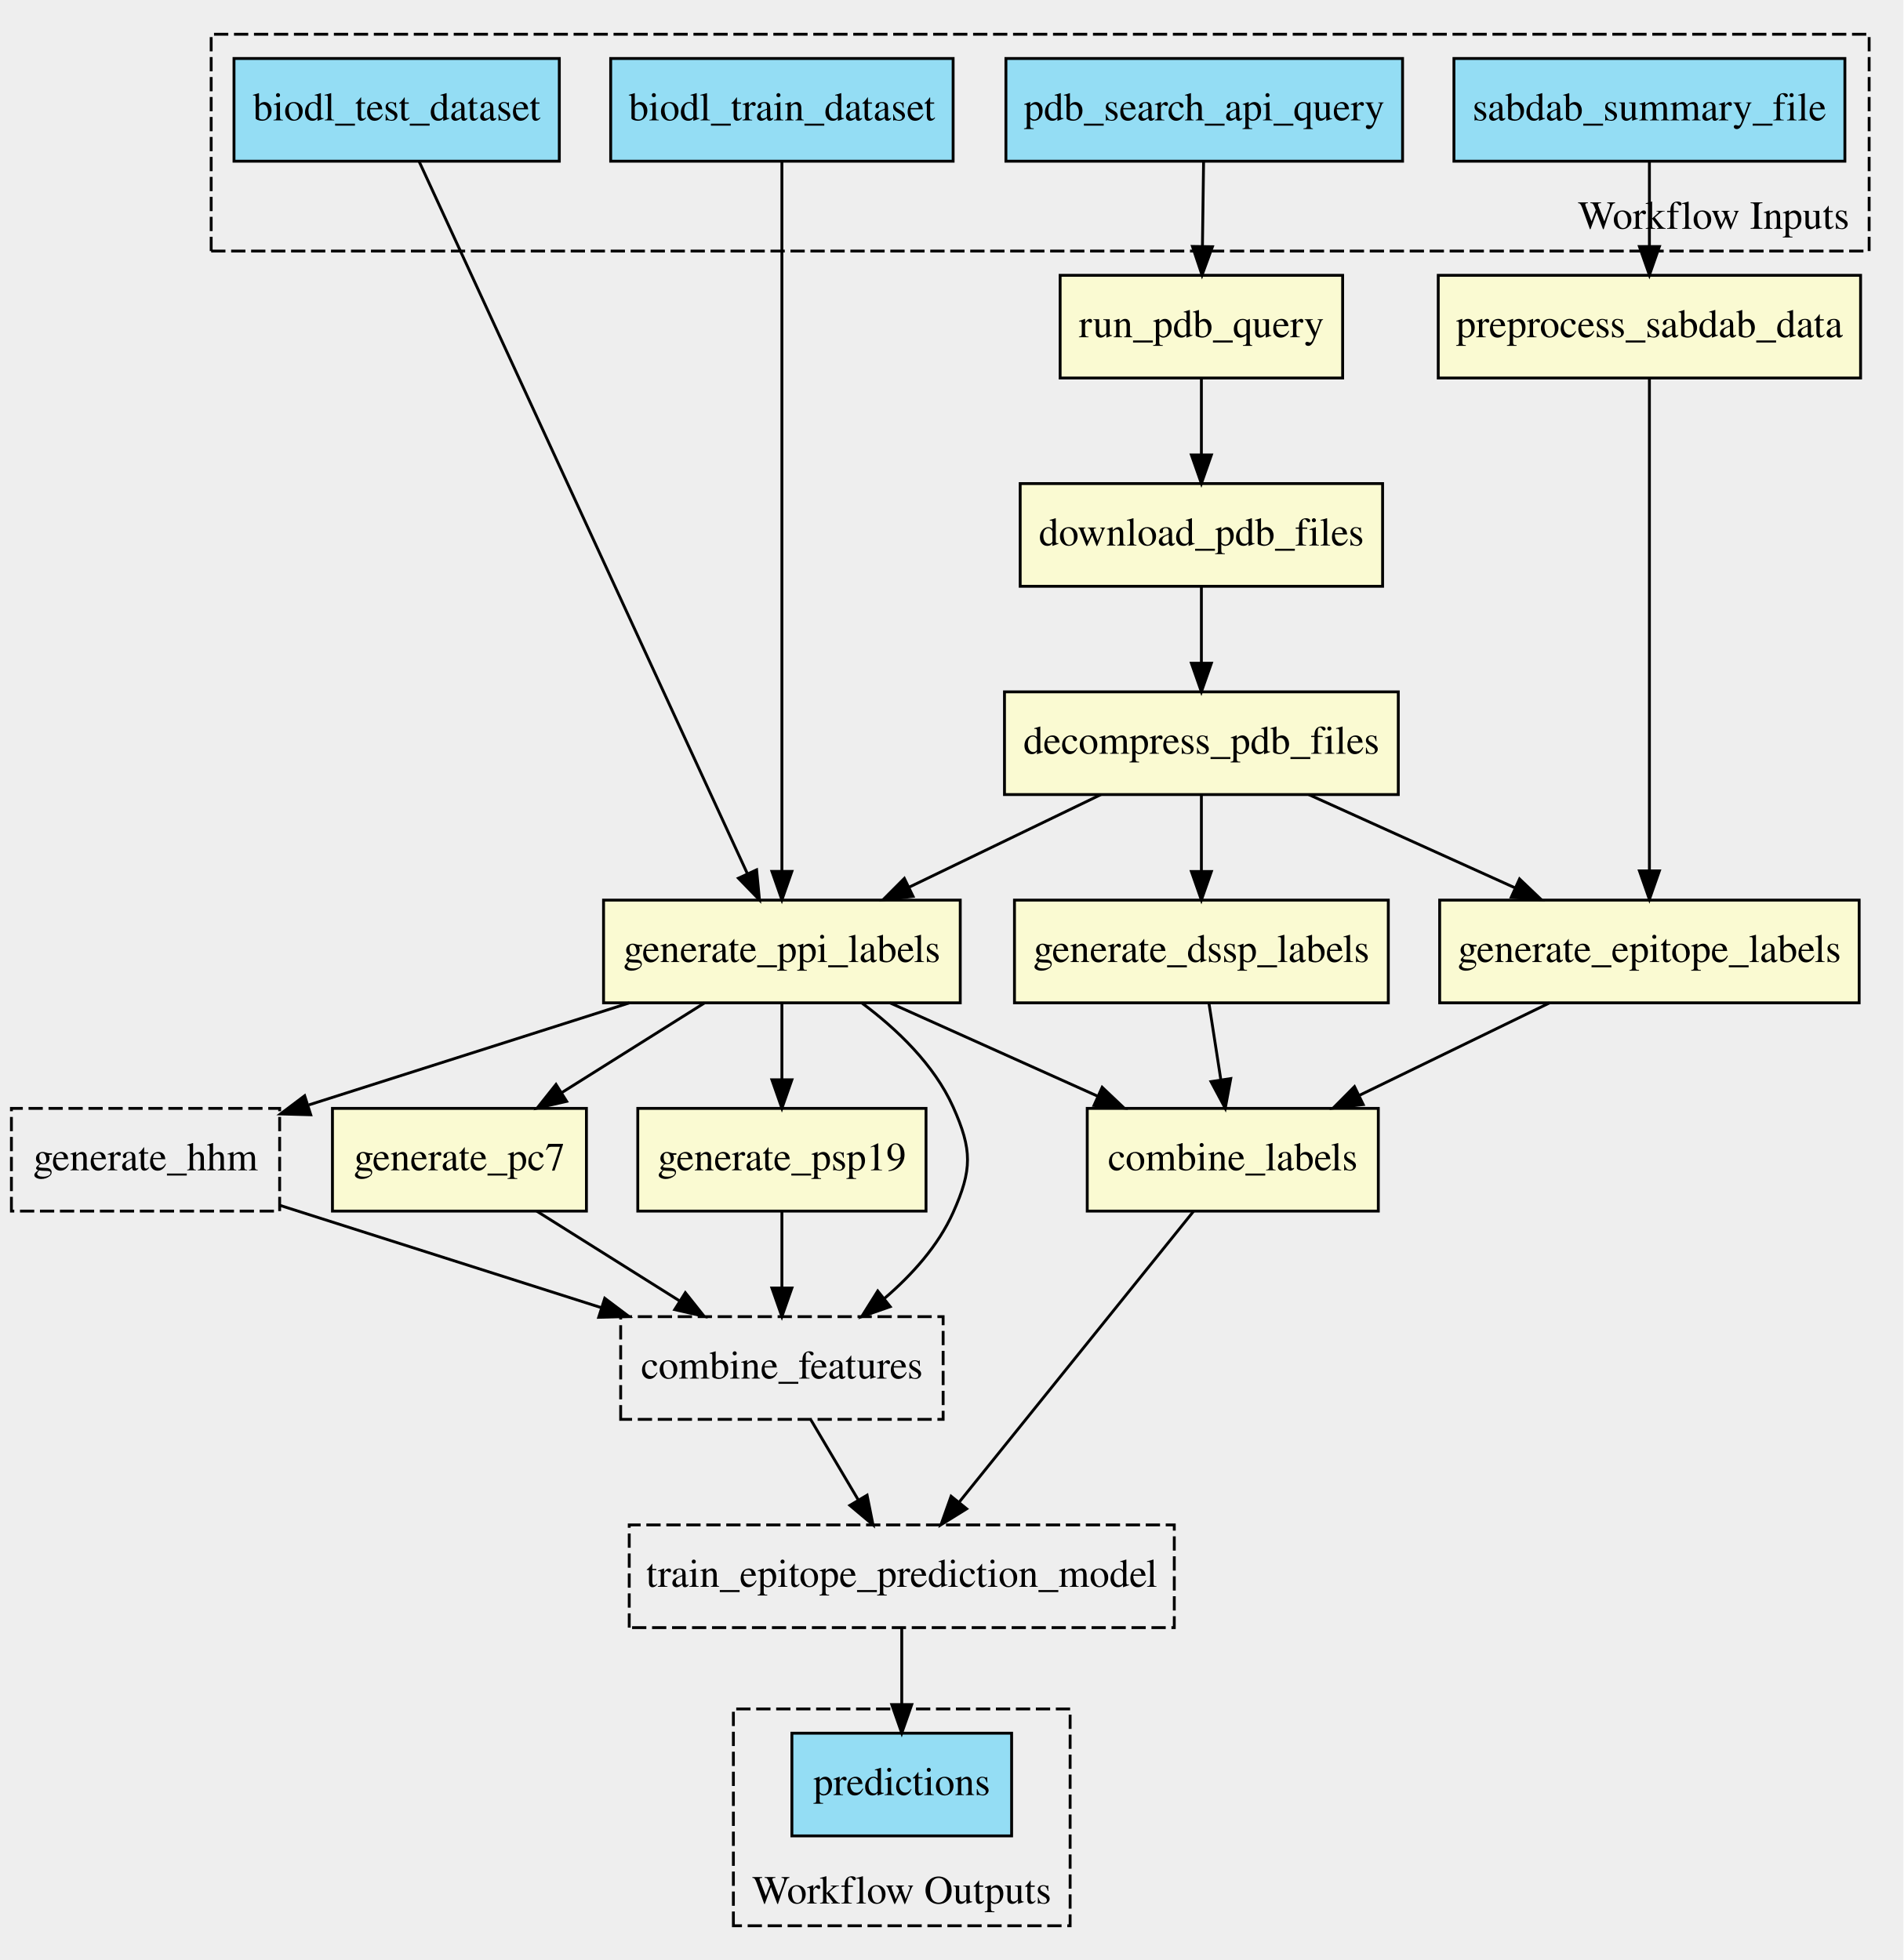
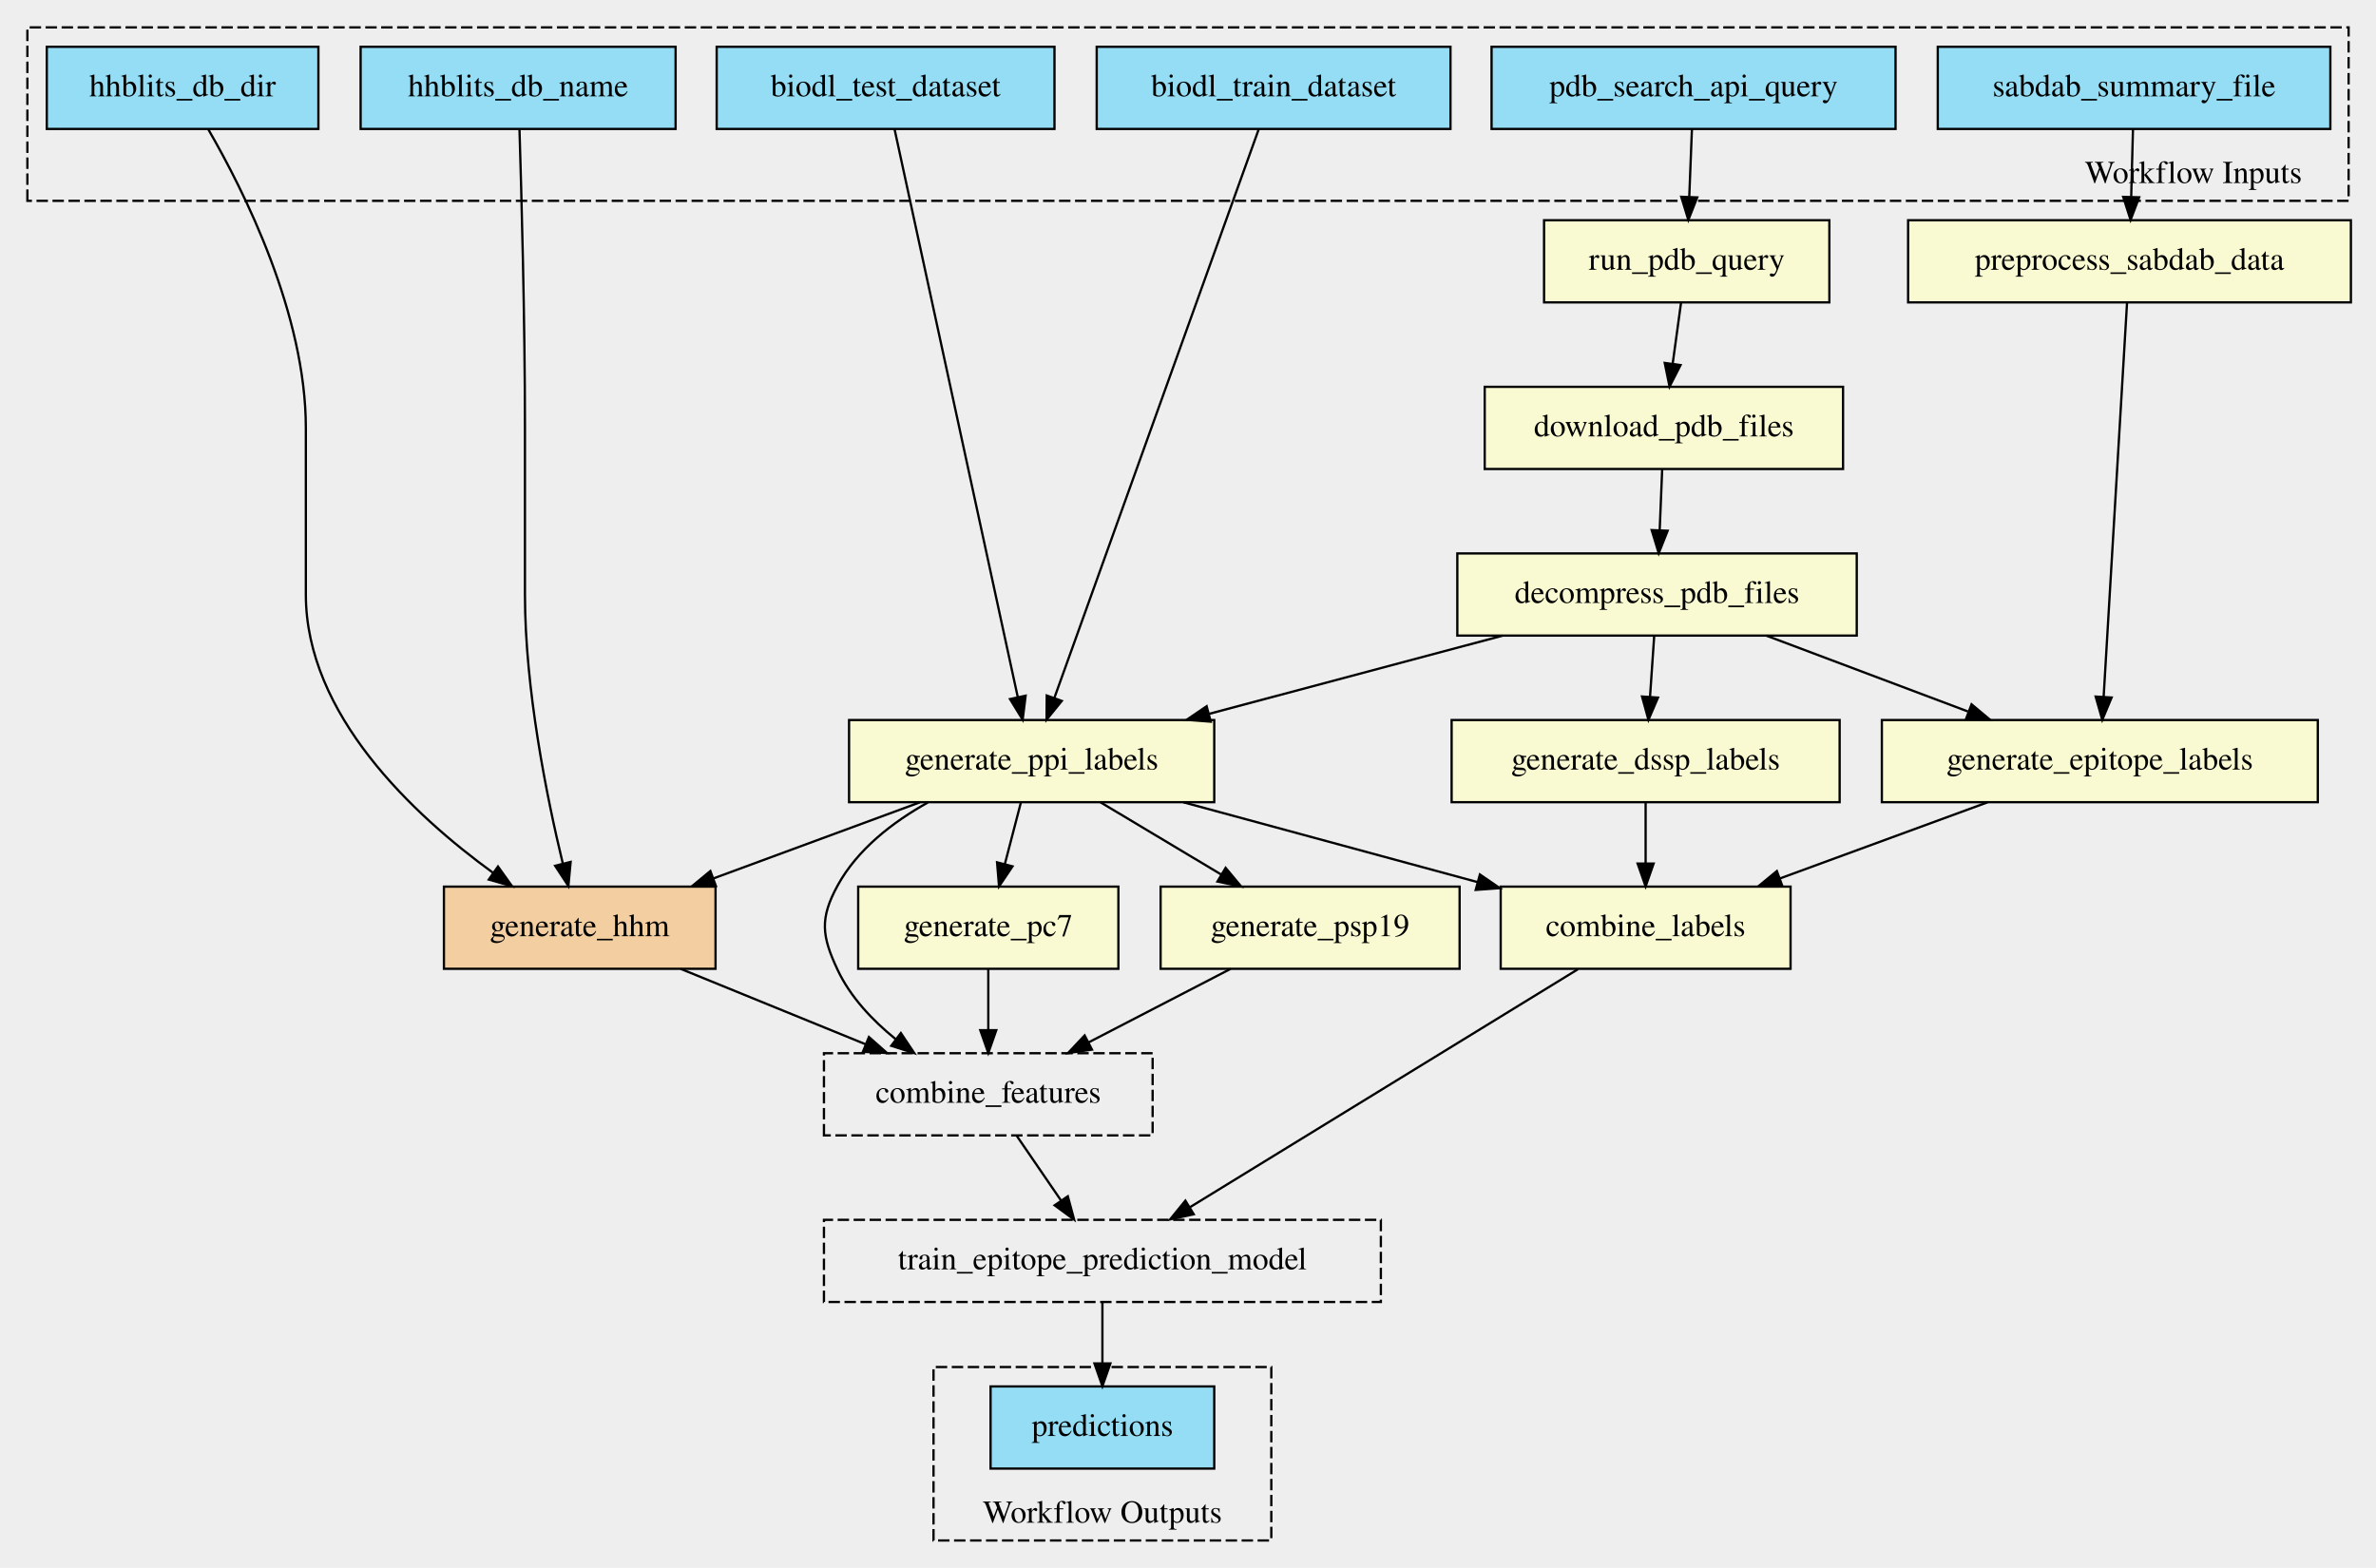
- <svg xmlns="http://www.w3.org/2000/svg" width="667pt" height="687pt" viewBox="0.00 0.00 667.00 687.00">
+ <svg xmlns="http://www.w3.org/2000/svg" width="1041pt" height="687pt" viewBox="0.00 0.00 1041.00 687.00">
  <g id="graph0" class="graph" transform="scale(1 1) rotate(0) translate(4 683)">
-     <polygon fill="#eeeeee" stroke="transparent" points="-4,4 -4,-683 663,-683 663,4 -4,4" />
+     <polygon fill="#eeeeee" stroke="transparent" points="-4,4 -4,-683 1037,-683 1037,4 -4,4" />
    <g id="clust1" class="cluster">
-       <polygon fill="#eeeeee" stroke="black" stroke-dasharray="5,2" points="70,-595 70,-671 651,-671 651,-595 70,-595" />
-       <text text-anchor="middle" x="596.5" y="-602.8" font-family="Times,serif" font-size="14.00">Workflow Inputs</text>
+       <polygon fill="#eeeeee" stroke="#000000" stroke-dasharray="5,2" points="8,-595 8,-671 1025,-671 1025,-595 8,-595" />
+       <text text-anchor="middle" x="957" y="-602.8" font-family="Times,serif" font-size="14.00" fill="#000000">Workflow Inputs</text>
    </g>
    <g id="clust2" class="cluster">
-       <polygon fill="#eeeeee" stroke="black" stroke-dasharray="5,2" points="253,-8 253,-84 371,-84 371,-8 253,-8" />
-       <text text-anchor="middle" x="312" y="-15.8" font-family="Times,serif" font-size="14.00">Workflow Outputs</text>
+       <polygon fill="#eeeeee" stroke="#000000" stroke-dasharray="5,2" points="405,-8 405,-84 553,-84 553,-8 405,-8" />
+       <text text-anchor="middle" x="479" y="-15.8" font-family="Times,serif" font-size="14.00" fill="#000000">Workflow Outputs</text>
    </g>
    <g id="node1" class="node">
-       <polygon fill="lightgoldenrodyellow" stroke="black" points="219.5,-258.5 219.5,-294.5 320.5,-294.5 320.5,-258.5 219.5,-258.5" />
-       <text text-anchor="middle" x="270" y="-272.8" font-family="Times,serif" font-size="14.00">generate_psp19</text>
+       <polygon fill="#fafad2" stroke="#000000" points="504.5,-258.5 504.5,-294.5 635.5,-294.5 635.5,-258.5 504.5,-258.5" />
+       <text text-anchor="middle" x="570" y="-272.8" font-family="Times,serif" font-size="14.00" fill="#000000">generate_psp19</text>
    </g>
    <g id="node2" class="node">
-       <polygon fill="none" stroke="black" stroke-dasharray="5,2" points="213.5,-185.5 213.5,-221.5 326.5,-221.5 326.5,-185.5 213.5,-185.5" />
-       <text text-anchor="middle" x="270" y="-199.8" font-family="Times,serif" font-size="14.00">combine_features</text>
+       <polygon fill="none" stroke="#000000" stroke-dasharray="5,2" points="357,-185.5 357,-221.5 501,-221.5 501,-185.5 357,-185.5" />
+       <text text-anchor="middle" x="429" y="-199.8" font-family="Times,serif" font-size="14.00" fill="#000000">combine_features</text>
    </g>
    <g id="edge1" class="edge">
-       <path fill="none" stroke="black" d="M270,-258.31C270,-250.29 270,-240.55 270,-231.57" />
-       <polygon fill="black" stroke="black" points="273.5,-231.53 270,-221.53 266.5,-231.53 273.5,-231.53" />
+       <path fill="none" stroke="#000000" d="M535.146,-258.455C516.335,-248.716 492.928,-236.597 472.885,-226.221" />
+       <polygon fill="#000000" stroke="#000000" points="474.431,-223.08 463.942,-221.59 471.213,-229.296 474.431,-223.08" />
    </g>
    <g id="node13" class="node">
-       <polygon fill="none" stroke="black" stroke-dasharray="5,2" points="216.5,-112.5 216.5,-148.5 407.5,-148.5 407.5,-112.5 216.5,-112.5" />
-       <text text-anchor="middle" x="312" y="-126.8" font-family="Times,serif" font-size="14.00">train_epitope_prediction_model</text>
+       <polygon fill="none" stroke="#000000" stroke-dasharray="5,2" points="357,-112.5 357,-148.5 601,-148.5 601,-112.5 357,-112.5" />
+       <text text-anchor="middle" x="479" y="-126.8" font-family="Times,serif" font-size="14.00" fill="#000000">train_epitope_prediction_model</text>
+     </g>
+     <g id="edge18" class="edge">
+       <path fill="none" stroke="#000000" d="M441.36,-185.455C447.249,-176.856 454.409,-166.403 460.896,-156.932" />
+       <polygon fill="#000000" stroke="#000000" points="463.846,-158.819 466.609,-148.59 458.071,-154.863 463.846,-158.819" />
+     </g>
+     <g id="node3" class="node">
+       <polygon fill="#fafad2" stroke="#000000" points="368,-331.5 368,-367.5 528,-367.5 528,-331.5 368,-331.5" />
+       <text text-anchor="middle" x="448" y="-345.8" font-family="Times,serif" font-size="14.00" fill="#000000">generate_ppi_labels</text>
+     </g>
+     <g id="edge16" class="edge">
+       <path fill="none" stroke="#000000" d="M478.157,-331.455C494.141,-321.891 513.958,-310.033 531.088,-299.783" />
+       <polygon fill="#000000" stroke="#000000" points="532.983,-302.728 539.767,-294.59 529.389,-296.722 532.983,-302.728" />
+     </g>
+     <g id="edge2" class="edge">
+       <path fill="none" stroke="#000000" d="M402.489,-331.345C387.113,-322.759 371.661,-310.842 363,-295 355.111,-280.571 355.992,-272.876 363,-258 368.597,-246.12 378.195,-235.947 388.365,-227.719" />
+       <polygon fill="#000000" stroke="#000000" points="390.69,-230.35 396.578,-221.541 386.482,-224.755 390.69,-230.35" />
+     </g>
+     <g id="node4" class="node">
+       <polygon fill="#fafad2" stroke="#000000" points="372,-258.5 372,-294.5 486,-294.5 486,-258.5 372,-258.5" />
+       <text text-anchor="middle" x="429" y="-272.8" font-family="Times,serif" font-size="14.00" fill="#000000">generate_pc7</text>
+     </g>
+     <g id="edge14" class="edge">
+       <path fill="none" stroke="#000000" d="M443.303,-331.455C441.18,-323.295 438.621,-313.465 436.259,-304.389" />
+       <polygon fill="#000000" stroke="#000000" points="439.615,-303.386 433.708,-294.59 432.84,-305.15 439.615,-303.386" />
+     </g>
+     <g id="node5" class="node">
+       <polygon fill="#f3cea1" stroke="#000000" points="190.5,-258.5 190.5,-294.5 309.5,-294.5 309.5,-258.5 190.5,-258.5" />
+       <text text-anchor="middle" x="250" y="-272.8" font-family="Times,serif" font-size="14.00" fill="#000000">generate_hhm</text>
+     </g>
+     <g id="edge13" class="edge">
+       <path fill="none" stroke="#000000" d="M399.056,-331.455C371.688,-321.365 337.394,-308.721 308.602,-298.106" />
+       <polygon fill="#000000" stroke="#000000" points="309.66,-294.766 299.067,-294.59 307.239,-301.334 309.66,-294.766" />
+     </g>
+     <g id="node6" class="node">
+       <polygon fill="#fafad2" stroke="#000000" points="653.5,-258.5 653.5,-294.5 780.5,-294.5 780.5,-258.5 653.5,-258.5" />
+       <text text-anchor="middle" x="717" y="-272.8" font-family="Times,serif" font-size="14.00" fill="#000000">combine_labels</text>
+     </g>
+     <g id="edge5" class="edge">
+       <path fill="none" stroke="#000000" d="M514.494,-331.455C553.59,-320.846 603.087,-307.413 643.36,-296.484" />
+       <polygon fill="#000000" stroke="#000000" points="644.389,-299.832 653.123,-293.835 642.555,-293.076 644.389,-299.832" />
+     </g>
+     <g id="edge3" class="edge">
+       <path fill="none" stroke="#000000" d="M429,-258.455C429,-250.383 429,-240.676 429,-231.682" />
+       <polygon fill="#000000" stroke="#000000" points="432.5,-231.59 429,-221.59 425.5,-231.59 432.5,-231.59" />
+     </g>
+     <g id="edge4" class="edge">
+       <path fill="none" stroke="#000000" d="M294.247,-258.455C318.774,-248.452 349.454,-235.941 375.341,-225.383" />
+       <polygon fill="#000000" stroke="#000000" points="376.704,-228.607 384.641,-221.59 374.06,-222.126 376.704,-228.607" />
    </g>
    <g id="edge17" class="edge">
-       <path fill="none" stroke="black" d="M280.17,-185.31C285.12,-176.94 291.18,-166.7 296.68,-157.4" />
-       <polygon fill="black" stroke="black" points="299.85,-158.92 301.93,-148.53 293.82,-155.35 299.85,-158.92" />
-     </g>
-     <g id="node3" class="node">
-       <polygon fill="none" stroke="black" stroke-dasharray="5,2" points="0,-258.5 0,-294.5 94,-294.5 94,-258.5 0,-258.5" />
-       <text text-anchor="middle" x="47" y="-272.8" font-family="Times,serif" font-size="14.00">generate_hhm</text>
-     </g>
-     <g id="edge2" class="edge">
-       <path fill="none" stroke="black" d="M94.02,-260.53C126.72,-250.12 170.71,-236.11 206.52,-224.71" />
-       <polygon fill="black" stroke="black" points="207.92,-227.94 216.39,-221.57 205.8,-221.27 207.92,-227.94" />
-     </g>
-     <g id="node4" class="node">
-       <polygon fill="lightgoldenrodyellow" stroke="black" points="112.5,-258.5 112.5,-294.5 201.5,-294.5 201.5,-258.5 112.5,-258.5" />
-       <text text-anchor="middle" x="157" y="-272.8" font-family="Times,serif" font-size="14.00">generate_pc7</text>
-     </g>
-     <g id="edge3" class="edge">
-       <path fill="none" stroke="black" d="M184.07,-258.49C199.05,-249.08 217.87,-237.26 234.07,-227.07" />
-       <polygon fill="black" stroke="black" points="236.16,-229.9 242.76,-221.61 232.43,-223.97 236.16,-229.9" />
-     </g>
-     <g id="node5" class="node">
-       <polygon fill="lightgoldenrodyellow" stroke="black" points="207.5,-331.5 207.5,-367.5 332.5,-367.5 332.5,-331.5 207.5,-331.5" />
-       <text text-anchor="middle" x="270" y="-345.8" font-family="Times,serif" font-size="14.00">generate_ppi_labels</text>
-     </g>
-     <g id="edge16" class="edge">
-       <path fill="none" stroke="black" d="M270,-331.31C270,-323.29 270,-313.55 270,-304.57" />
-       <polygon fill="black" stroke="black" points="273.5,-304.53 270,-294.53 266.5,-304.53 273.5,-304.53" />
-     </g>
-     <g id="edge4" class="edge">
-       <path fill="none" stroke="black" d="M297.95,-331.49C310.22,-322.36 323.32,-309.9 330,-295 336.72,-279.99 336.72,-273.01 330,-258 324.78,-246.36 315.64,-236.21 306.04,-227.97" />
-       <polygon fill="black" stroke="black" points="307.95,-225.01 297.95,-221.51 303.58,-230.49 307.95,-225.01" />
-     </g>
-     <g id="edge13" class="edge">
-       <path fill="none" stroke="black" d="M216.59,-331.49C182.69,-320.7 138.87,-306.75 104.26,-295.73" />
-       <polygon fill="black" stroke="black" points="104.89,-292.26 94.3,-292.56 102.76,-298.93 104.89,-292.26" />
-     </g>
-     <g id="edge14" class="edge">
-       <path fill="none" stroke="black" d="M242.93,-331.49C227.95,-322.08 209.13,-310.26 192.93,-300.07" />
-       <polygon fill="black" stroke="black" points="194.57,-296.97 184.24,-294.61 190.84,-302.9 194.57,-296.97" />
-     </g>
-     <g id="node6" class="node">
-       <polygon fill="lightgoldenrodyellow" stroke="black" points="377,-258.5 377,-294.5 479,-294.5 479,-258.5 377,-258.5" />
-       <text text-anchor="middle" x="428" y="-272.8" font-family="Times,serif" font-size="14.00">combine_labels</text>
-     </g>
-     <g id="edge5" class="edge">
-       <path fill="none" stroke="black" d="M307.84,-331.49C329.67,-321.69 357.31,-309.27 380.58,-298.81" />
-       <polygon fill="black" stroke="black" points="382.23,-301.9 389.92,-294.61 379.36,-295.52 382.23,-301.9" />
-     </g>
-     <g id="edge18" class="edge">
-       <path fill="none" stroke="black" d="M414.24,-258.42C393.92,-233.19 355.76,-185.83 332.25,-156.64" />
-       <polygon fill="black" stroke="black" points="334.74,-154.15 325.74,-148.56 329.29,-158.55 334.74,-154.15" />
+       <path fill="none" stroke="#000000" d="M687.338,-258.304C644.376,-231.949 564.801,-183.134 517.405,-154.06" />
+       <polygon fill="#000000" stroke="#000000" points="519.015,-150.941 508.661,-148.695 515.355,-156.908 519.015,-150.941" />
    </g>
    <g id="node7" class="node">
-       <polygon fill="lightgoldenrodyellow" stroke="black" points="351.5,-331.5 351.5,-367.5 482.5,-367.5 482.5,-331.5 351.5,-331.5" />
-       <text text-anchor="middle" x="417" y="-345.8" font-family="Times,serif" font-size="14.00">generate_dssp_labels</text>
+       <polygon fill="#fafad2" stroke="#000000" points="632,-331.5 632,-367.5 802,-367.5 802,-331.5 632,-331.5" />
+       <text text-anchor="middle" x="717" y="-345.8" font-family="Times,serif" font-size="14.00" fill="#000000">generate_dssp_labels</text>
    </g>
    <g id="edge6" class="edge">
-       <path fill="none" stroke="black" d="M419.66,-331.31C420.91,-323.29 422.42,-313.55 423.81,-304.57" />
-       <polygon fill="black" stroke="black" points="427.29,-304.95 425.36,-294.53 420.37,-303.88 427.29,-304.95" />
+       <path fill="none" stroke="#000000" d="M717,-331.455C717,-323.383 717,-313.676 717,-304.682" />
+       <polygon fill="#000000" stroke="#000000" points="720.5,-304.59 717,-294.59 713.5,-304.59 720.5,-304.59" />
    </g>
    <g id="node8" class="node">
-       <polygon fill="lightgoldenrodyellow" stroke="black" points="500.5,-331.5 500.5,-367.5 647.5,-367.5 647.5,-331.5 500.5,-331.5" />
-       <text text-anchor="middle" x="574" y="-345.8" font-family="Times,serif" font-size="14.00">generate_epitope_labels</text>
+       <polygon fill="#fafad2" stroke="#000000" points="820.5,-331.5 820.5,-367.5 1011.5,-367.5 1011.5,-331.5 820.5,-331.5" />
+       <text text-anchor="middle" x="916" y="-345.8" font-family="Times,serif" font-size="14.00" fill="#000000">generate_epitope_labels</text>
    </g>
    <g id="edge7" class="edge">
-       <path fill="none" stroke="black" d="M539.03,-331.49C519.04,-321.77 493.78,-309.49 472.4,-299.09" />
-       <polygon fill="black" stroke="black" points="473.71,-295.84 463.19,-294.61 470.65,-302.13 473.71,-295.84" />
+       <path fill="none" stroke="#000000" d="M866.809,-331.455C839.303,-321.365 804.835,-308.721 775.898,-298.106" />
+       <polygon fill="#000000" stroke="#000000" points="776.909,-294.748 766.315,-294.59 774.498,-301.32 776.909,-294.748" />
    </g>
    <g id="node9" class="node">
-       <polygon fill="lightgoldenrodyellow" stroke="black" points="353.5,-477.5 353.5,-513.5 480.5,-513.5 480.5,-477.5 353.5,-477.5" />
-       <text text-anchor="middle" x="417" y="-491.8" font-family="Times,serif" font-size="14.00">download_pdb_files</text>
+       <polygon fill="#fafad2" stroke="#000000" points="646.5,-477.5 646.5,-513.5 803.5,-513.5 803.5,-477.5 646.5,-477.5" />
+       <text text-anchor="middle" x="725" y="-491.8" font-family="Times,serif" font-size="14.00" fill="#000000">download_pdb_files</text>
    </g>
    <g id="node10" class="node">
-       <polygon fill="lightgoldenrodyellow" stroke="black" points="348,-404.5 348,-440.5 486,-440.5 486,-404.5 348,-404.5" />
-       <text text-anchor="middle" x="417" y="-418.8" font-family="Times,serif" font-size="14.00">decompress_pdb_files</text>
+       <polygon fill="#fafad2" stroke="#000000" points="634.5,-404.5 634.5,-440.5 809.5,-440.5 809.5,-404.5 634.5,-404.5" />
+       <text text-anchor="middle" x="722" y="-418.8" font-family="Times,serif" font-size="14.00" fill="#000000">decompress_pdb_files</text>
    </g>
    <g id="edge8" class="edge">
-       <path fill="none" stroke="black" d="M417,-477.31C417,-469.29 417,-459.55 417,-450.57" />
-       <polygon fill="black" stroke="black" points="420.5,-450.53 417,-440.53 413.5,-450.53 420.5,-450.53" />
+       <path fill="none" stroke="#000000" d="M724.258,-477.455C723.927,-469.383 723.528,-459.676 723.158,-450.682" />
+       <polygon fill="#000000" stroke="#000000" points="726.651,-450.438 722.743,-440.59 719.657,-450.726 726.651,-450.438" />
    </g>
    <g id="edge15" class="edge">
-       <path fill="none" stroke="black" d="M381.79,-404.49C361.66,-394.77 336.23,-382.49 314.7,-372.09" />
-       <polygon fill="black" stroke="black" points="315.96,-368.81 305.43,-367.61 312.91,-375.11 315.96,-368.81" />
+       <path fill="none" stroke="#000000" d="M654.27,-404.455C615.326,-394.08 566.249,-381.004 525.737,-370.211" />
+       <polygon fill="#000000" stroke="#000000" points="526.465,-366.783 515.901,-367.59 524.663,-373.547 526.465,-366.783" />
    </g>
    <g id="edge10" class="edge">
-       <path fill="none" stroke="black" d="M417,-404.31C417,-396.29 417,-386.55 417,-377.57" />
-       <polygon fill="black" stroke="black" points="420.5,-377.53 417,-367.53 413.5,-377.53 420.5,-377.53" />
+       <path fill="none" stroke="#000000" d="M720.764,-404.455C720.211,-396.383 719.546,-386.676 718.93,-377.682" />
+       <polygon fill="#000000" stroke="#000000" points="722.414,-377.328 718.239,-367.59 715.431,-377.806 722.414,-377.328" />
+     </g>
+     <g id="edge12" class="edge">
+       <path fill="none" stroke="#000000" d="M769.955,-404.455C796.654,-394.409 830.08,-381.831 858.213,-371.245" />
+       <polygon fill="#000000" stroke="#000000" points="859.798,-374.388 867.924,-367.59 857.332,-367.837 859.798,-374.388" />
+     </g>
+     <g id="node11" class="node">
+       <polygon fill="#fafad2" stroke="#000000" points="672.5,-550.5 672.5,-586.5 797.5,-586.5 797.5,-550.5 672.5,-550.5" />
+       <text text-anchor="middle" x="735" y="-564.8" font-family="Times,serif" font-size="14.00" fill="#000000">run_pdb_query</text>
+     </g>
+     <g id="edge9" class="edge">
+       <path fill="none" stroke="#000000" d="M732.528,-550.455C731.422,-542.383 730.093,-532.676 728.861,-523.682" />
+       <polygon fill="#000000" stroke="#000000" points="732.303,-523.023 727.478,-513.59 725.368,-523.973 732.303,-523.023" />
+     </g>
+     <g id="node12" class="node">
+       <polygon fill="#fafad2" stroke="#000000" points="832,-550.5 832,-586.5 1026,-586.5 1026,-550.5 832,-550.5" />
+       <text text-anchor="middle" x="929" y="-564.8" font-family="Times,serif" font-size="14.00" fill="#000000">preprocess_sabdab_data</text>
    </g>
    <g id="edge11" class="edge">
-       <path fill="none" stroke="black" d="M454.61,-404.49C476.29,-394.69 503.76,-382.27 526.88,-371.81" />
-       <polygon fill="black" stroke="black" points="528.49,-374.92 536.16,-367.61 525.6,-368.55 528.49,-374.92" />
+       <path fill="none" stroke="#000000" d="M927.914,-550.205C925.643,-511.946 920.379,-423.262 917.672,-377.674" />
+       <polygon fill="#000000" stroke="#000000" points="921.16,-377.364 917.074,-367.589 914.173,-377.779 921.16,-377.364" />
    </g>
-     <g id="node11" class="node">
-       <polygon fill="lightgoldenrodyellow" stroke="black" points="367.5,-550.5 367.5,-586.5 466.5,-586.5 466.5,-550.5 367.5,-550.5" />
-       <text text-anchor="middle" x="417" y="-564.8" font-family="Times,serif" font-size="14.00">run_pdb_query</text>
+     <g id="node20" class="node">
+       <polygon fill="#94ddf4" stroke="#000000" points="430,-39.5 430,-75.5 528,-75.5 528,-39.5 430,-39.5" />
+       <text text-anchor="middle" x="479" y="-53.8" font-family="Times,serif" font-size="14.00" fill="#000000">predictions</text>
    </g>
-     <g id="edge9" class="edge">
-       <path fill="none" stroke="black" d="M417,-550.31C417,-542.29 417,-532.55 417,-523.57" />
-       <polygon fill="black" stroke="black" points="420.5,-523.53 417,-513.53 413.5,-523.53 420.5,-523.53" />
+     <g id="edge25" class="edge">
+       <path fill="none" stroke="#000000" d="M479,-112.455C479,-104.383 479,-94.676 479,-85.682" />
+       <polygon fill="#000000" stroke="#000000" points="482.5,-85.59 479,-75.59 475.5,-85.59 482.5,-85.59" />
    </g>
-     <g id="node12" class="node">
-       <polygon fill="lightgoldenrodyellow" stroke="black" points="500,-550.5 500,-586.5 648,-586.5 648,-550.5 500,-550.5" />
-       <text text-anchor="middle" x="574" y="-564.8" font-family="Times,serif" font-size="14.00">preprocess_sabdab_data</text>
+     <g id="node14" class="node">
+       <polygon fill="#94ddf4" stroke="#000000" points="16.5,-626.5 16.5,-662.5 135.5,-662.5 135.5,-626.5 16.5,-626.5" />
+       <text text-anchor="middle" x="76" y="-640.8" font-family="Times,serif" font-size="14.00" fill="#000000">hhblits_db_dir</text>
    </g>
-     <g id="edge12" class="edge">
-       <path fill="none" stroke="black" d="M574,-550.47C574,-513.01 574,-423.18 574,-377.76" />
-       <polygon fill="black" stroke="black" points="577.5,-377.75 574,-367.75 570.5,-377.75 577.5,-377.75" />
+     <g id="edge19" class="edge">
+       <path fill="none" stroke="#000000" d="M87.189,-626.451C103.006,-599.164 130,-545.301 130,-495.5 130,-495.5 130,-495.5 130,-422.5 130,-369.951 176.969,-326.009 212.137,-300.472" />
+       <polygon fill="#000000" stroke="#000000" points="214.181,-303.313 220.337,-294.69 210.147,-297.592 214.181,-303.313" />
+     </g>
+     <g id="node15" class="node">
+       <polygon fill="#94ddf4" stroke="#000000" points="154,-626.5 154,-662.5 292,-662.5 292,-626.5 154,-626.5" />
+       <text text-anchor="middle" x="223" y="-640.8" font-family="Times,serif" font-size="14.00" fill="#000000">hhblits_db_name</text>
+     </g>
+     <g id="edge20" class="edge">
+       <path fill="none" stroke="#000000" d="M223.607,-626.152C224.484,-598.033 226,-542.589 226,-495.5 226,-495.5 226,-495.5 226,-422.5 226,-381.091 235.517,-333.94 242.565,-304.699" />
+       <polygon fill="#000000" stroke="#000000" points="246.014,-305.328 245.027,-294.779 239.221,-303.641 246.014,-305.328" />
+     </g>
+     <g id="node16" class="node">
+       <polygon fill="#94ddf4" stroke="#000000" points="310,-626.5 310,-662.5 458,-662.5 458,-626.5 310,-626.5" />
+       <text text-anchor="middle" x="384" y="-640.8" font-family="Times,serif" font-size="14.00" fill="#000000">biodl_test_dataset</text>
+     </g>
+     <g id="edge21" class="edge">
+       <path fill="none" stroke="#000000" d="M387.907,-626.49C398.686,-576.808 428.9,-437.538 441.913,-377.558" />
+       <polygon fill="#000000" stroke="#000000" points="445.363,-378.163 444.063,-367.649 438.522,-376.679 445.363,-378.163" />
+     </g>
+     <g id="node17" class="node">
+       <polygon fill="#94ddf4" stroke="#000000" points="476.5,-626.5 476.5,-662.5 631.5,-662.5 631.5,-626.5 476.5,-626.5" />
+       <text text-anchor="middle" x="554" y="-640.8" font-family="Times,serif" font-size="14.00" fill="#000000">biodl_train_dataset</text>
+     </g>
+     <g id="edge22" class="edge">
+       <path fill="none" stroke="#000000" d="M547.529,-626.49C529.64,-576.706 479.426,-436.961 457.949,-377.187" />
+       <polygon fill="#000000" stroke="#000000" points="461.197,-375.876 454.521,-367.649 454.609,-378.243 461.197,-375.876" />
    </g>
    <g id="node18" class="node">
-       <polygon fill="#94ddf4" stroke="black" points="273.5,-39.5 273.5,-75.5 350.5,-75.5 350.5,-39.5 273.5,-39.5" />
-       <text text-anchor="middle" x="312" y="-53.8" font-family="Times,serif" font-size="14.00">predictions</text>
+       <polygon fill="#94ddf4" stroke="#000000" points="845,-626.5 845,-662.5 1017,-662.5 1017,-626.5 845,-626.5" />
+       <text text-anchor="middle" x="931" y="-640.8" font-family="Times,serif" font-size="14.00" fill="#000000">sabdab_summary_file</text>
    </g>
    <g id="edge23" class="edge">
-       <path fill="none" stroke="black" d="M312,-112.31C312,-104.29 312,-94.55 312,-85.57" />
-       <polygon fill="black" stroke="black" points="315.5,-85.53 312,-75.53 308.5,-85.53 315.5,-85.53" />
+       <path fill="none" stroke="#000000" d="M930.526,-626.489C930.294,-617.657 930.008,-606.81 929.747,-596.896" />
+       <polygon fill="#000000" stroke="#000000" points="933.24,-596.549 929.477,-586.645 926.242,-596.734 933.24,-596.549" />
    </g>
-     <g id="node14" class="node">
-       <polygon fill="#94ddf4" stroke="black" points="78,-626.5 78,-662.5 192,-662.5 192,-626.5 78,-626.5" />
-       <text text-anchor="middle" x="135" y="-640.8" font-family="Times,serif" font-size="14.00">biodl_test_dataset</text>
+     <g id="node19" class="node">
+       <polygon fill="#94ddf4" stroke="#000000" points="649.5,-626.5 649.5,-662.5 826.5,-662.5 826.5,-626.5 649.5,-626.5" />
+       <text text-anchor="middle" x="738" y="-640.8" font-family="Times,serif" font-size="14.00" fill="#000000">pdb_search_api_query</text>
    </g>
-     <g id="edge19" class="edge">
-       <path fill="none" stroke="black" d="M142.84,-626.48C165.4,-577.53 230.56,-436.09 257.81,-376.97" />
-       <polygon fill="black" stroke="black" points="261.13,-378.11 262.14,-367.57 254.77,-375.18 261.13,-378.11" />
-     </g>
-     <g id="node15" class="node">
-       <polygon fill="#94ddf4" stroke="black" points="210,-626.5 210,-662.5 330,-662.5 330,-626.5 210,-626.5" />
-       <text text-anchor="middle" x="270" y="-640.8" font-family="Times,serif" font-size="14.00">biodl_train_dataset</text>
-     </g>
-     <g id="edge20" class="edge">
-       <path fill="none" stroke="black" d="M270,-626.48C270,-577.73 270,-437.26 270,-377.7" />
-       <polygon fill="black" stroke="black" points="273.5,-377.57 270,-367.57 266.5,-377.57 273.5,-377.57" />
-     </g>
-     <g id="node16" class="node">
-       <polygon fill="#94ddf4" stroke="black" points="505.5,-626.5 505.5,-662.5 642.5,-662.5 642.5,-626.5 505.5,-626.5" />
-       <text text-anchor="middle" x="574" y="-640.8" font-family="Times,serif" font-size="14.00">sabdab_summary_file</text>
-     </g>
-     <g id="edge21" class="edge">
-       <path fill="none" stroke="black" d="M574,-626.34C574,-617.56 574,-606.66 574,-596.77" />
-       <polygon fill="black" stroke="black" points="577.5,-596.57 574,-586.57 570.5,-596.57 577.5,-596.57" />
-     </g>
-     <g id="node17" class="node">
-       <polygon fill="#94ddf4" stroke="black" points="348.5,-626.5 348.5,-662.5 487.5,-662.5 487.5,-626.5 348.5,-626.5" />
-       <text text-anchor="middle" x="418" y="-640.8" font-family="Times,serif" font-size="14.00">pdb_search_api_query</text>
-     </g>
-     <g id="edge22" class="edge">
-       <path fill="none" stroke="black" d="M417.77,-626.34C417.65,-617.56 417.5,-606.66 417.37,-596.77" />
-       <polygon fill="black" stroke="black" points="420.87,-596.52 417.23,-586.57 413.87,-596.62 420.87,-596.52" />
+     <g id="edge24" class="edge">
+       <path fill="none" stroke="#000000" d="M737.289,-626.489C736.94,-617.657 736.512,-606.81 736.121,-596.896" />
+       <polygon fill="#000000" stroke="#000000" points="739.608,-596.499 735.716,-586.645 732.614,-596.775 739.608,-596.499" />
    </g>
  </g>
</svg>
